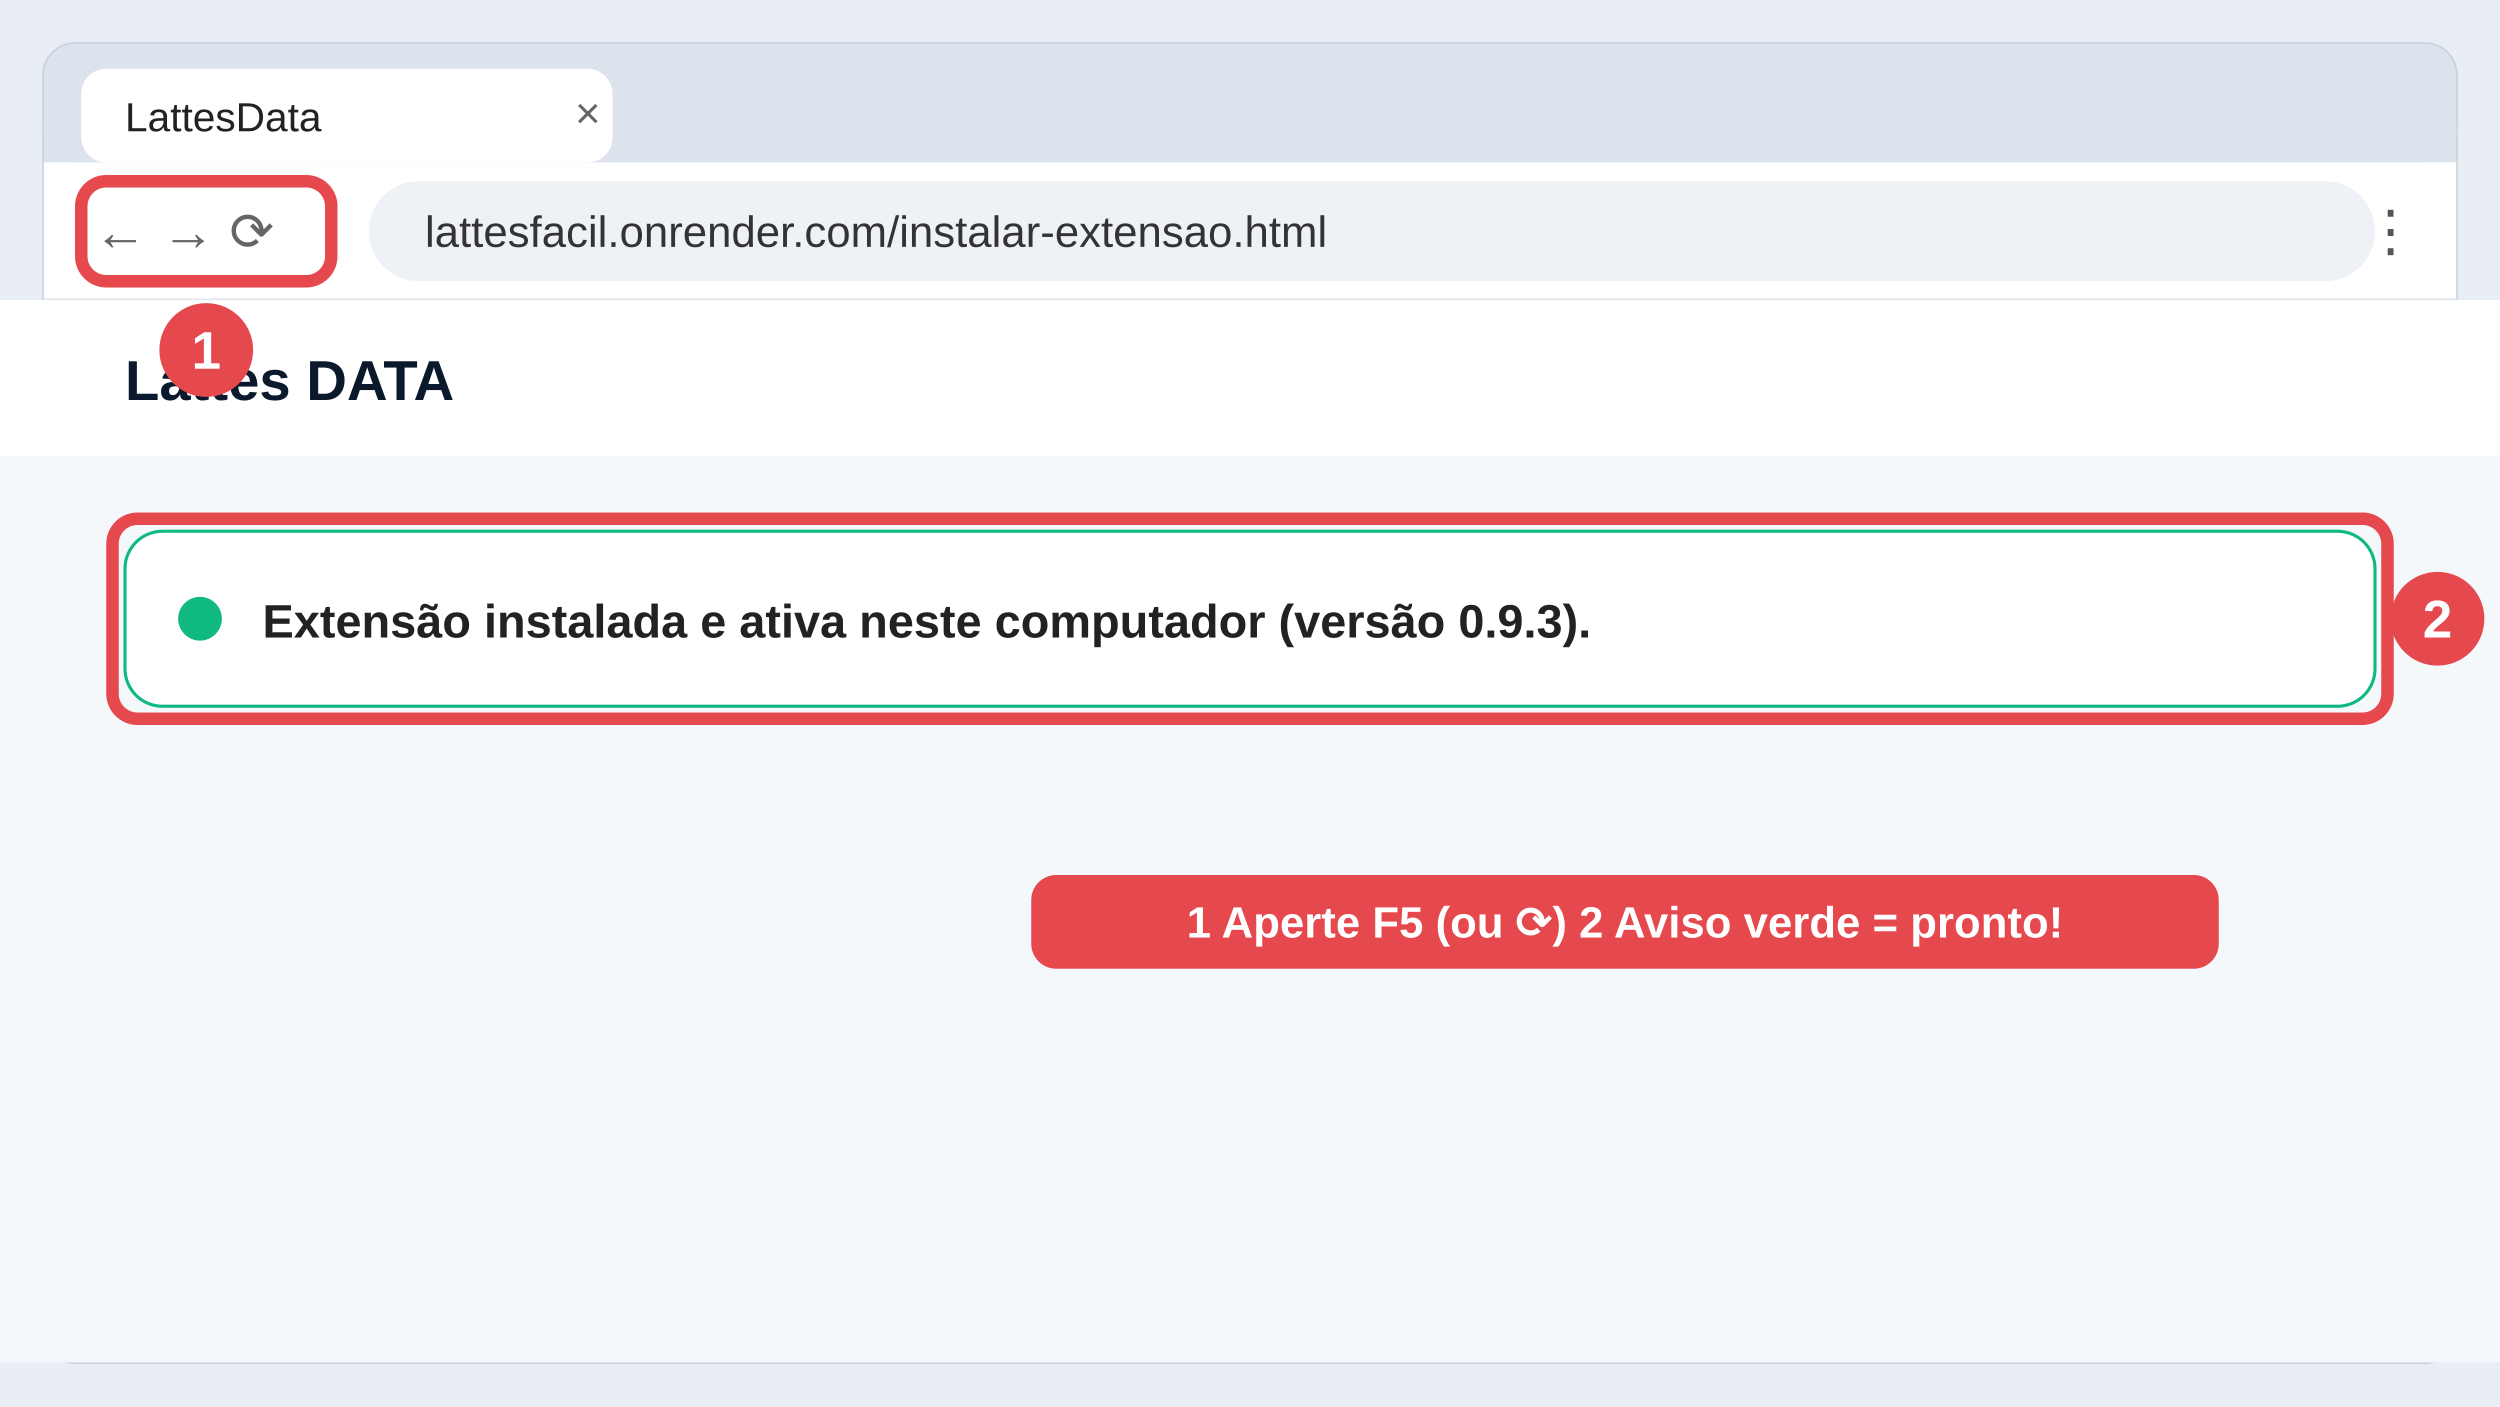
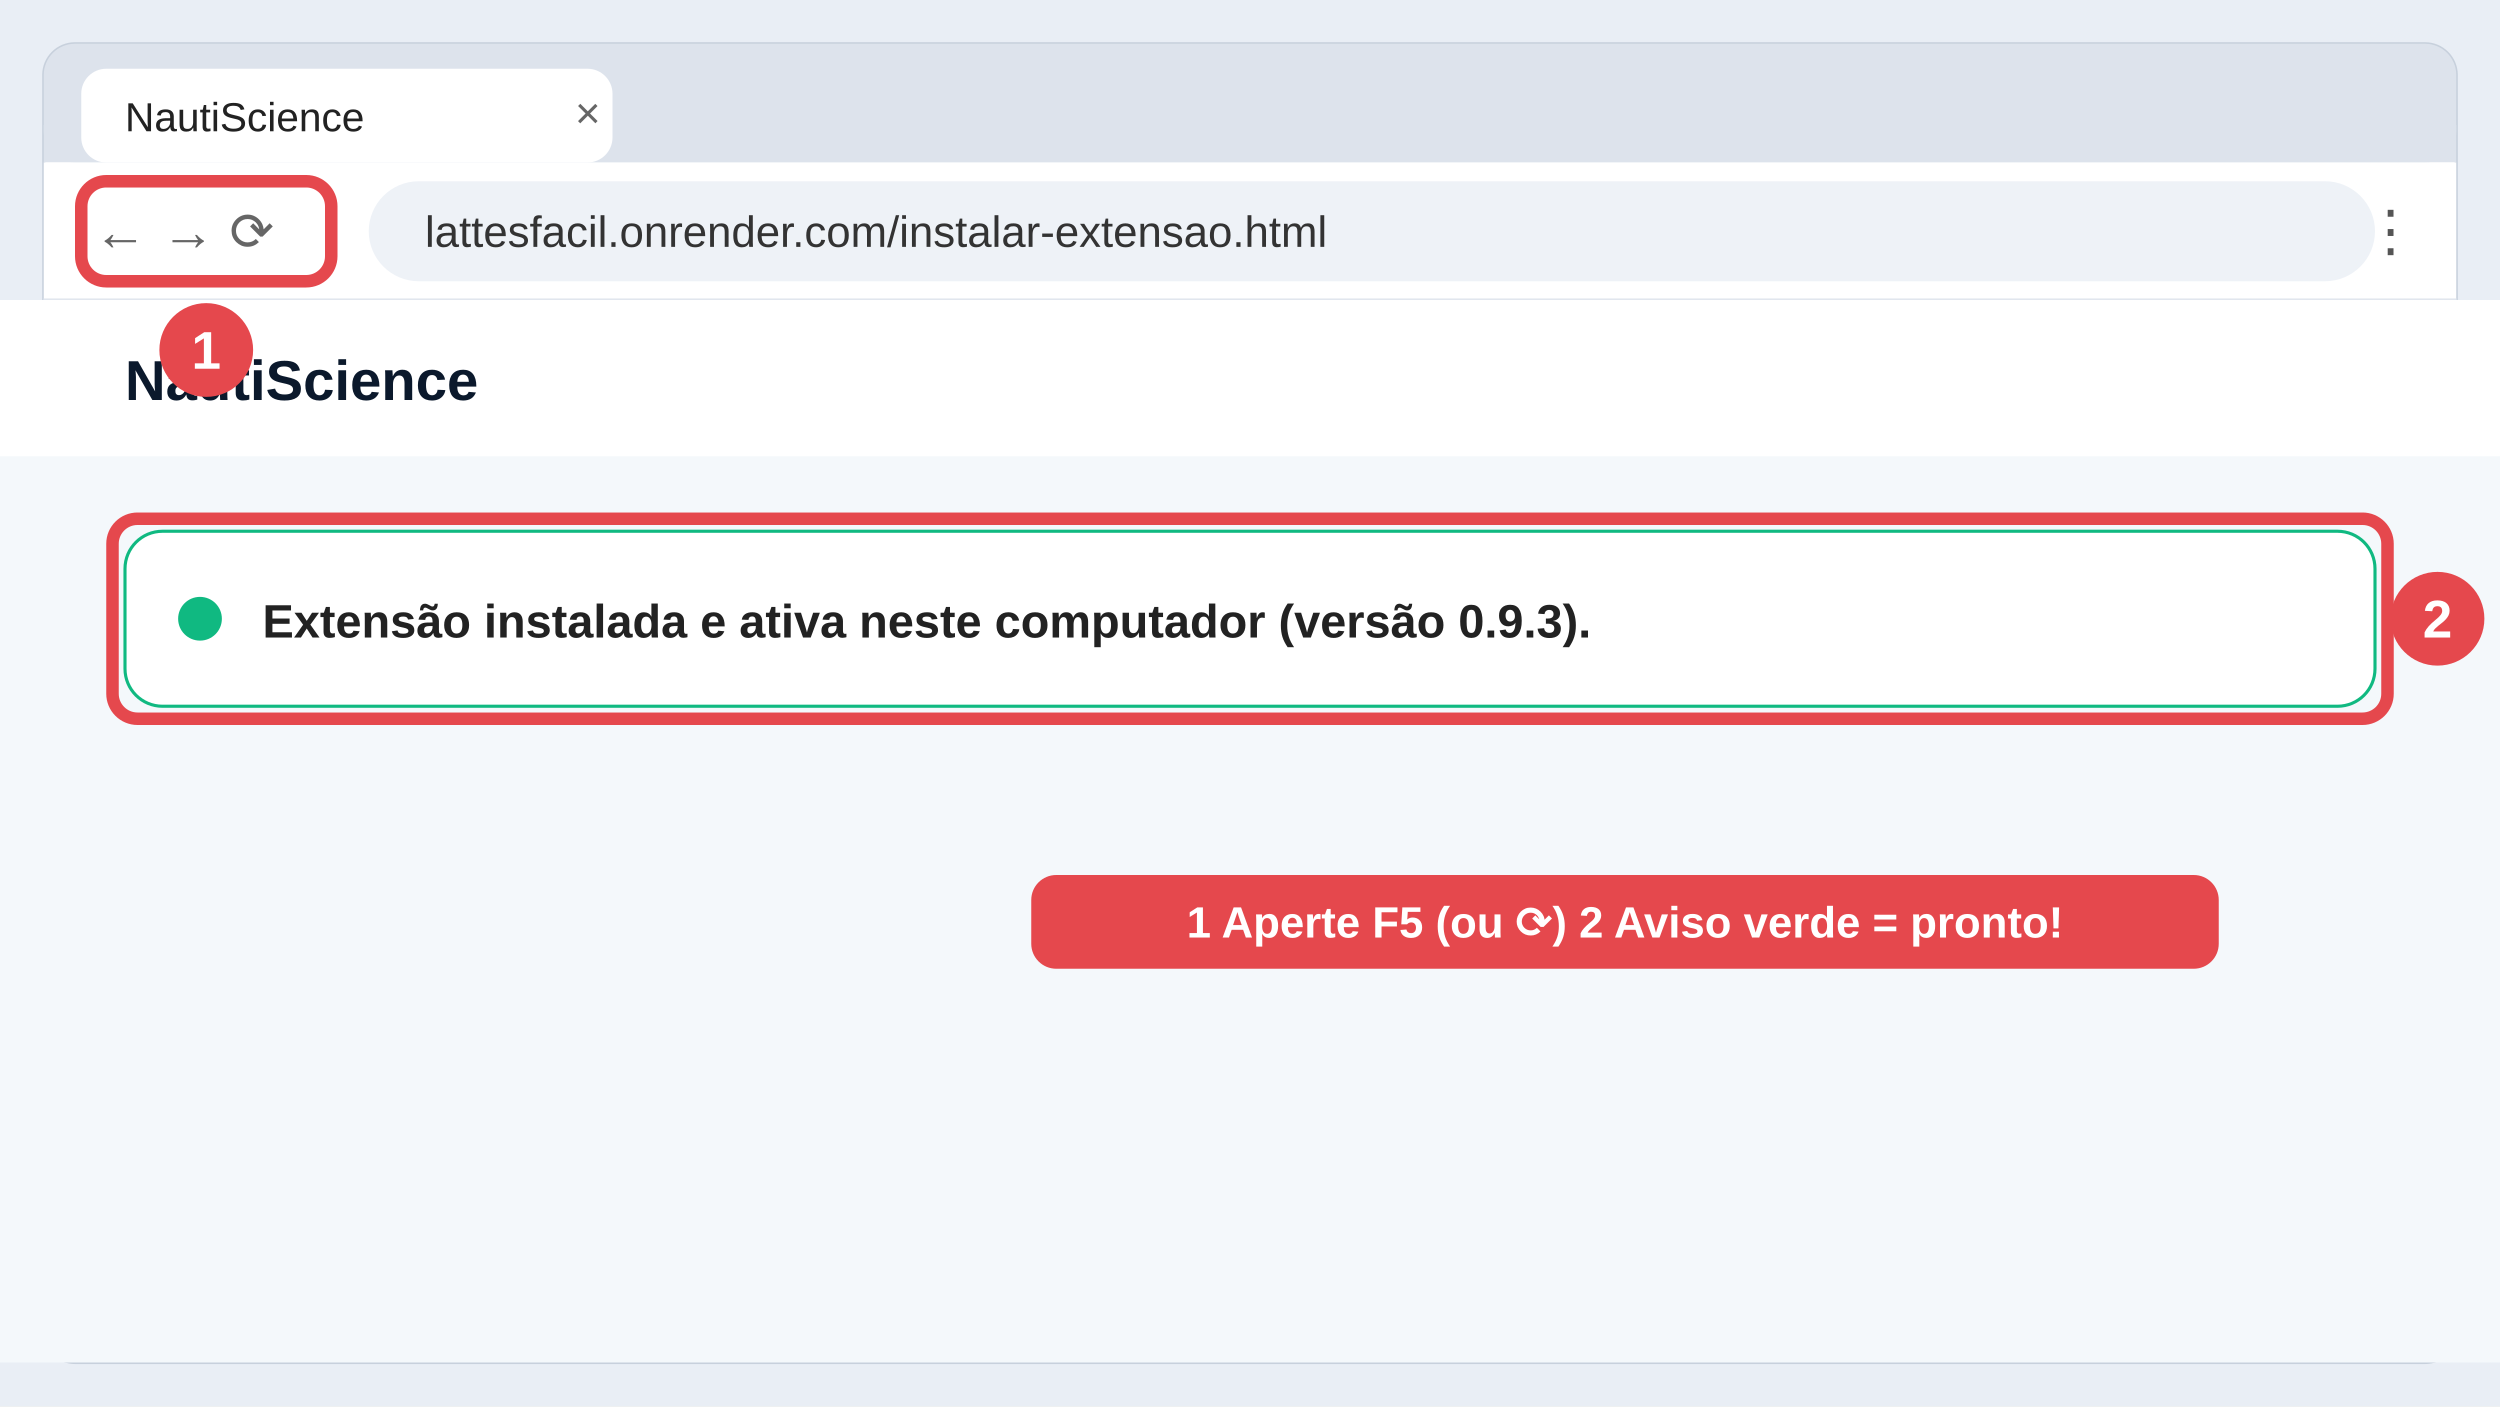
<svg xmlns="http://www.w3.org/2000/svg" viewBox="0 0 800 450" width="800" height="450">
  <rect width="800" height="450" fill="#e9eef5" />
  <rect x="14" y="14" width="772" height="422" rx="10" fill="#fff" stroke="#c7d0dc" stroke-width="1" />
  <rect x="14" y="14" width="772" height="38" rx="10" fill="#dde3ec" stroke="none" stroke-width="1" />
  <rect x="14" y="40" width="772" height="12" rx="0" fill="#dde3ec" stroke="none" stroke-width="1" />
  <rect x="26" y="22" width="170" height="30" rx="8" fill="#fff" stroke="none" stroke-width="1" />
-   <text x="40" y="42" font-family="Segoe UI, Arial, sans-serif" font-size="13" fill="#222" font-weight="400" text-anchor="start">LattesData</text>
+   <text x="40" y="42" font-family="Segoe UI, Arial, sans-serif" font-size="13" fill="#222" font-weight="400" text-anchor="start">NautiScience</text>
  <text x="184" y="41" font-family="Segoe UI, Arial, sans-serif" font-size="14" fill="#666" font-weight="400" text-anchor="start">×</text>
  <rect x="14" y="52" width="772" height="44" rx="0" fill="#fff" stroke="none" stroke-width="1" />
  <text x="30" y="80" font-family="Segoe UI, Arial, sans-serif" font-size="17" fill="#666" font-weight="400" text-anchor="start">←   →   ⟳</text>
  <rect x="118" y="58" width="642" height="32" rx="16" fill="#eef2f7" stroke="none" stroke-width="1" />
  <text x="136" y="79" font-family="Segoe UI, Arial, sans-serif" font-size="14" fill="#333" font-weight="400" text-anchor="start">lattesfacil.onrender.com/instalar-extensao.html</text>
  <text x="756" y="80" font-family="Segoe UI, Arial, sans-serif" font-size="18" fill="#555" font-weight="400" text-anchor="start">⋮</text>
  <line x1="14" y1="96" x2="786" y2="96" stroke="#e1e6ee" />
  <rect x="0" y="96" width="800" height="340" rx="0" fill="#f4f8fb" stroke="none" stroke-width="1" />
  <rect x="0" y="96" width="800" height="50" rx="0" fill="#fff" stroke="none" stroke-width="1" />
-   <text x="40" y="128" font-family="Segoe UI, Arial, sans-serif" font-size="18" fill="#0b192c" font-weight="700" text-anchor="start">Lattes DATA</text>
+   <text x="40" y="128" font-family="Segoe UI, Arial, sans-serif" font-size="18" fill="#0b192c" font-weight="700" text-anchor="start">NautiScience</text>
  <rect x="40" y="170" width="720" height="56" rx="12" fill="#fff" stroke="#10b981" stroke-width="1" />
  <circle cx="64" cy="198" r="7" fill="#10b981" />
  <text x="84" y="204" font-family="Segoe UI, Arial, sans-serif" font-size="15" fill="#222" font-weight="700" text-anchor="start">Extensão instalada e ativa neste computador (versão 0.9.3).</text>
  <rect x="36" y="166" width="728" height="64" rx="8" fill="none" stroke="#e5484d" stroke-width="4" />
  <circle cx="780" cy="198" r="15" fill="#e5484d" />
  <text x="780" y="204" font-family="Segoe UI, Arial, sans-serif" font-size="17" fill="#fff" font-weight="700" text-anchor="middle">2</text>
  <rect x="26" y="58" width="80" height="32" rx="8" fill="none" stroke="#e5484d" stroke-width="4" />
  <circle cx="66" cy="112" r="15" fill="#e5484d" />
  <text x="66" y="118" font-family="Segoe UI, Arial, sans-serif" font-size="17" fill="#fff" font-weight="700" text-anchor="middle">1</text>
  <rect x="330" y="280" width="380" height="30" rx="8" fill="#e5484d" stroke="none" stroke-width="1" />
  <text x="520.0" y="300" font-family="Segoe UI, Arial, sans-serif" font-size="14" fill="#fff" font-weight="700" text-anchor="middle">1  Aperte F5 (ou ⟳)    2  Aviso verde = pronto!</text>
</svg>
